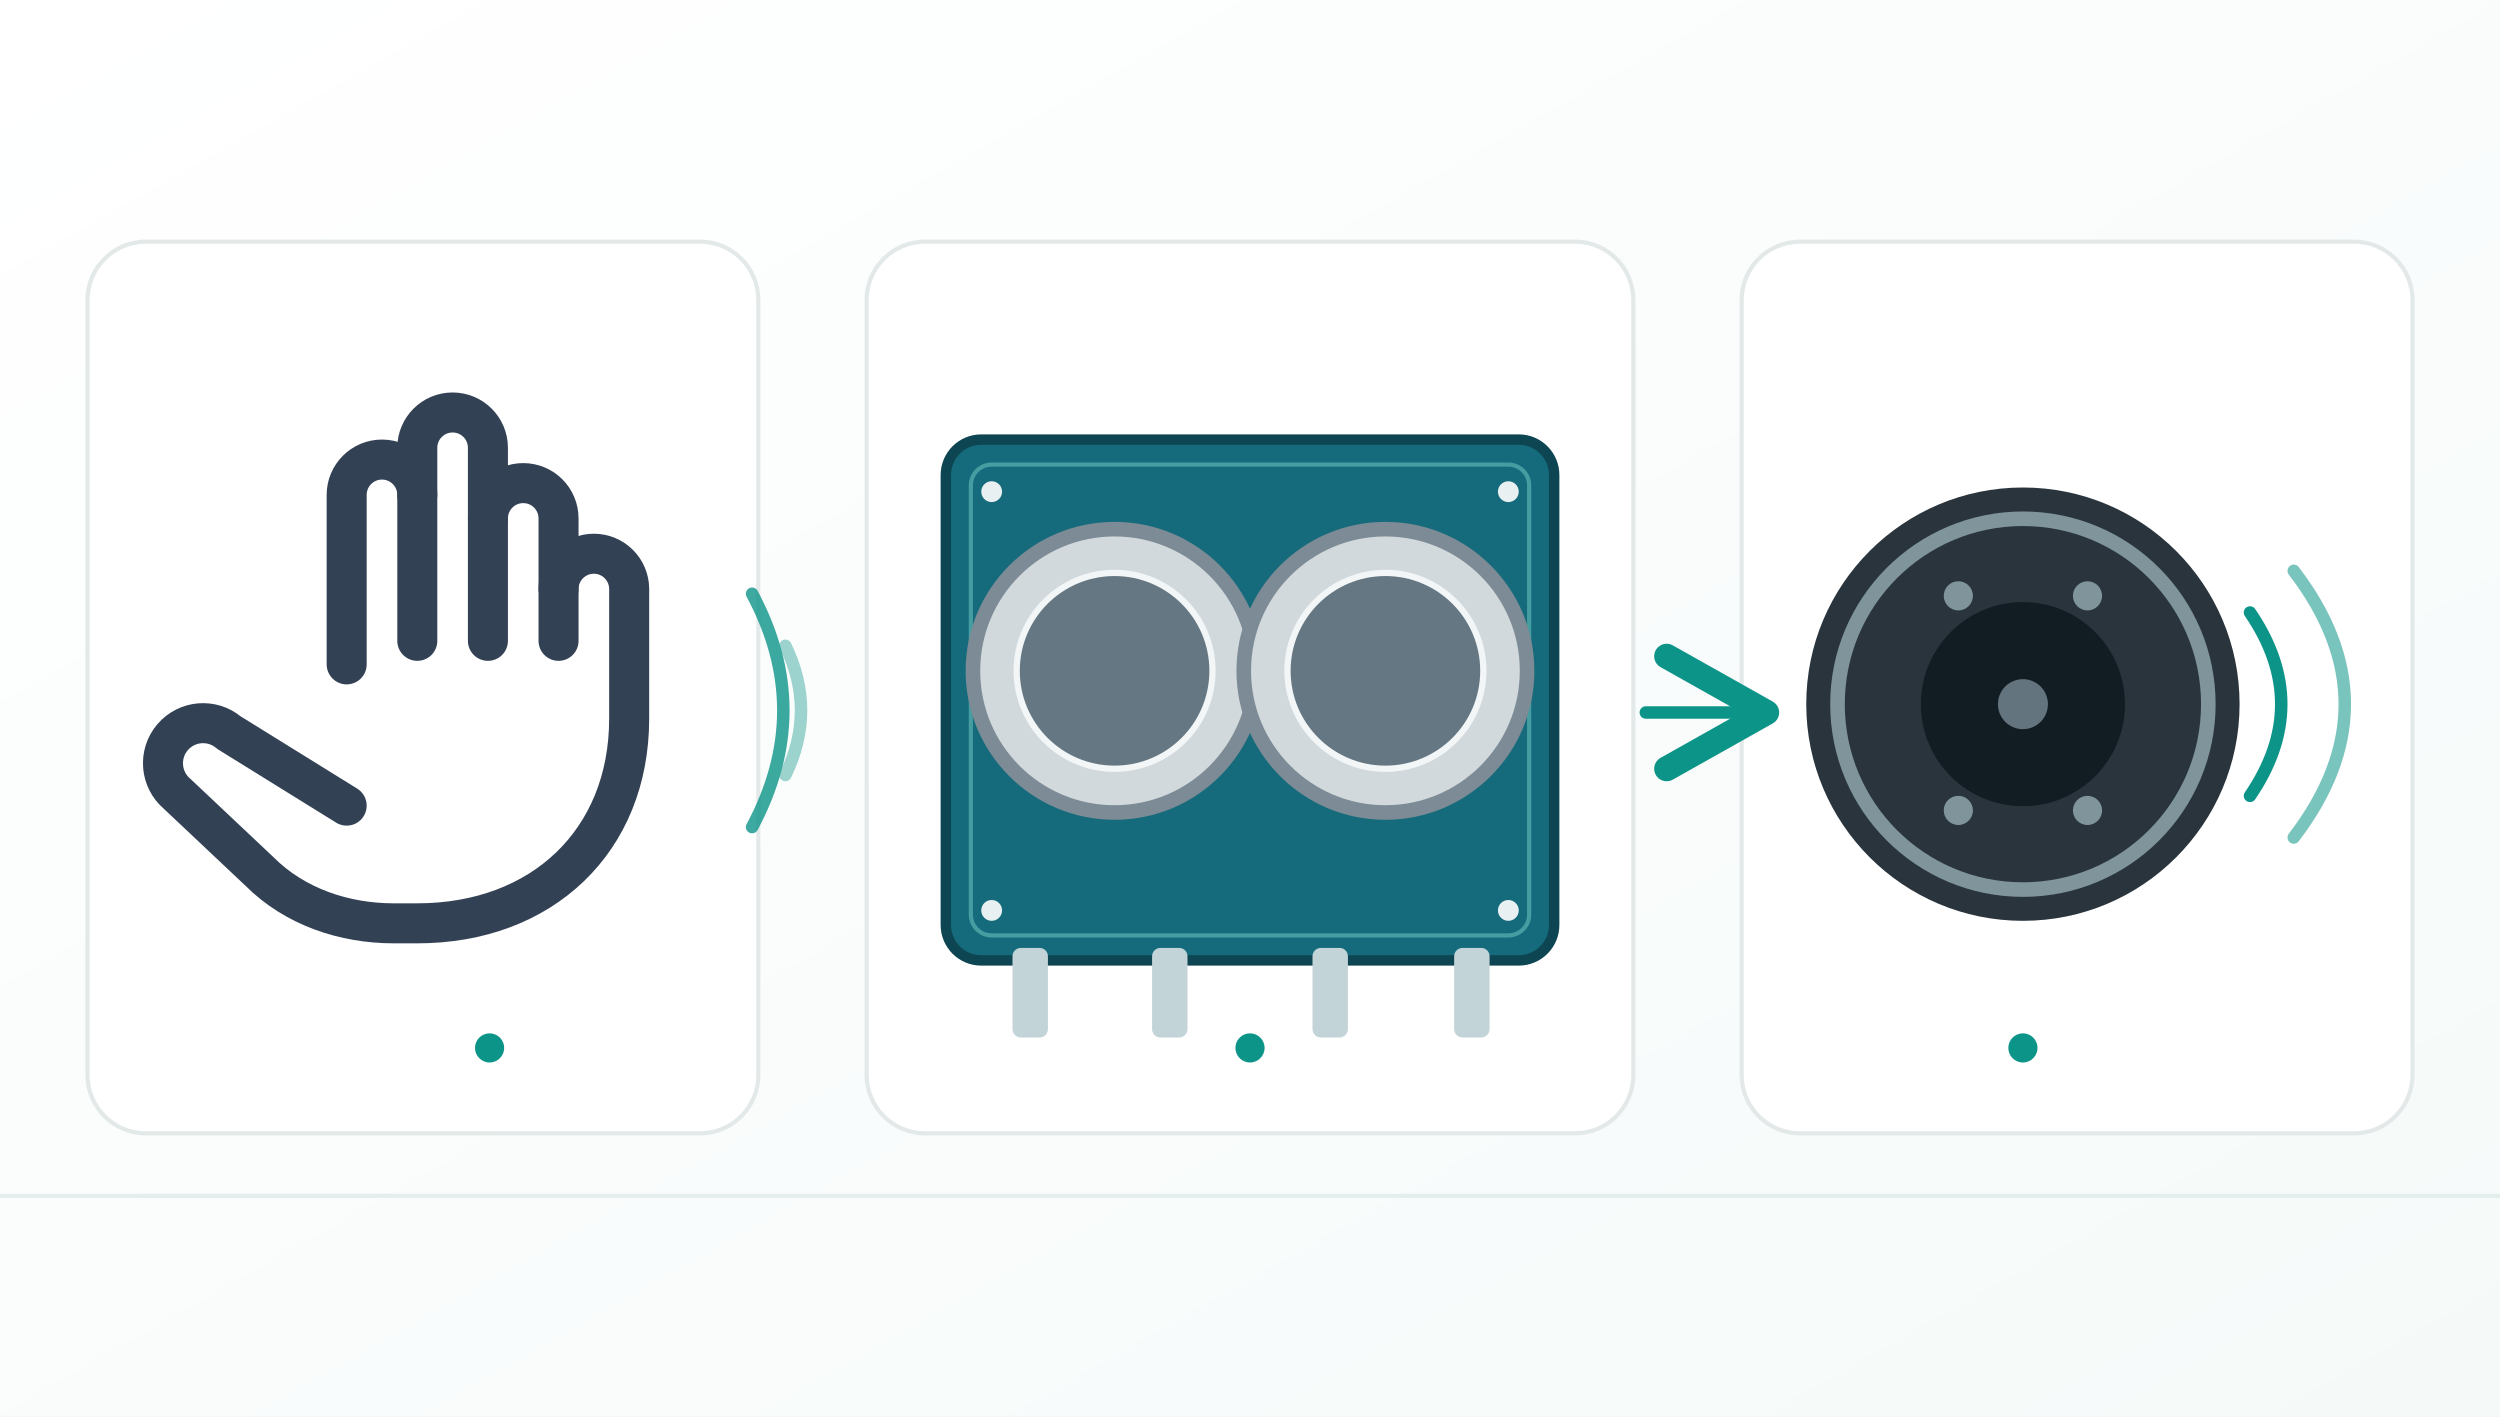
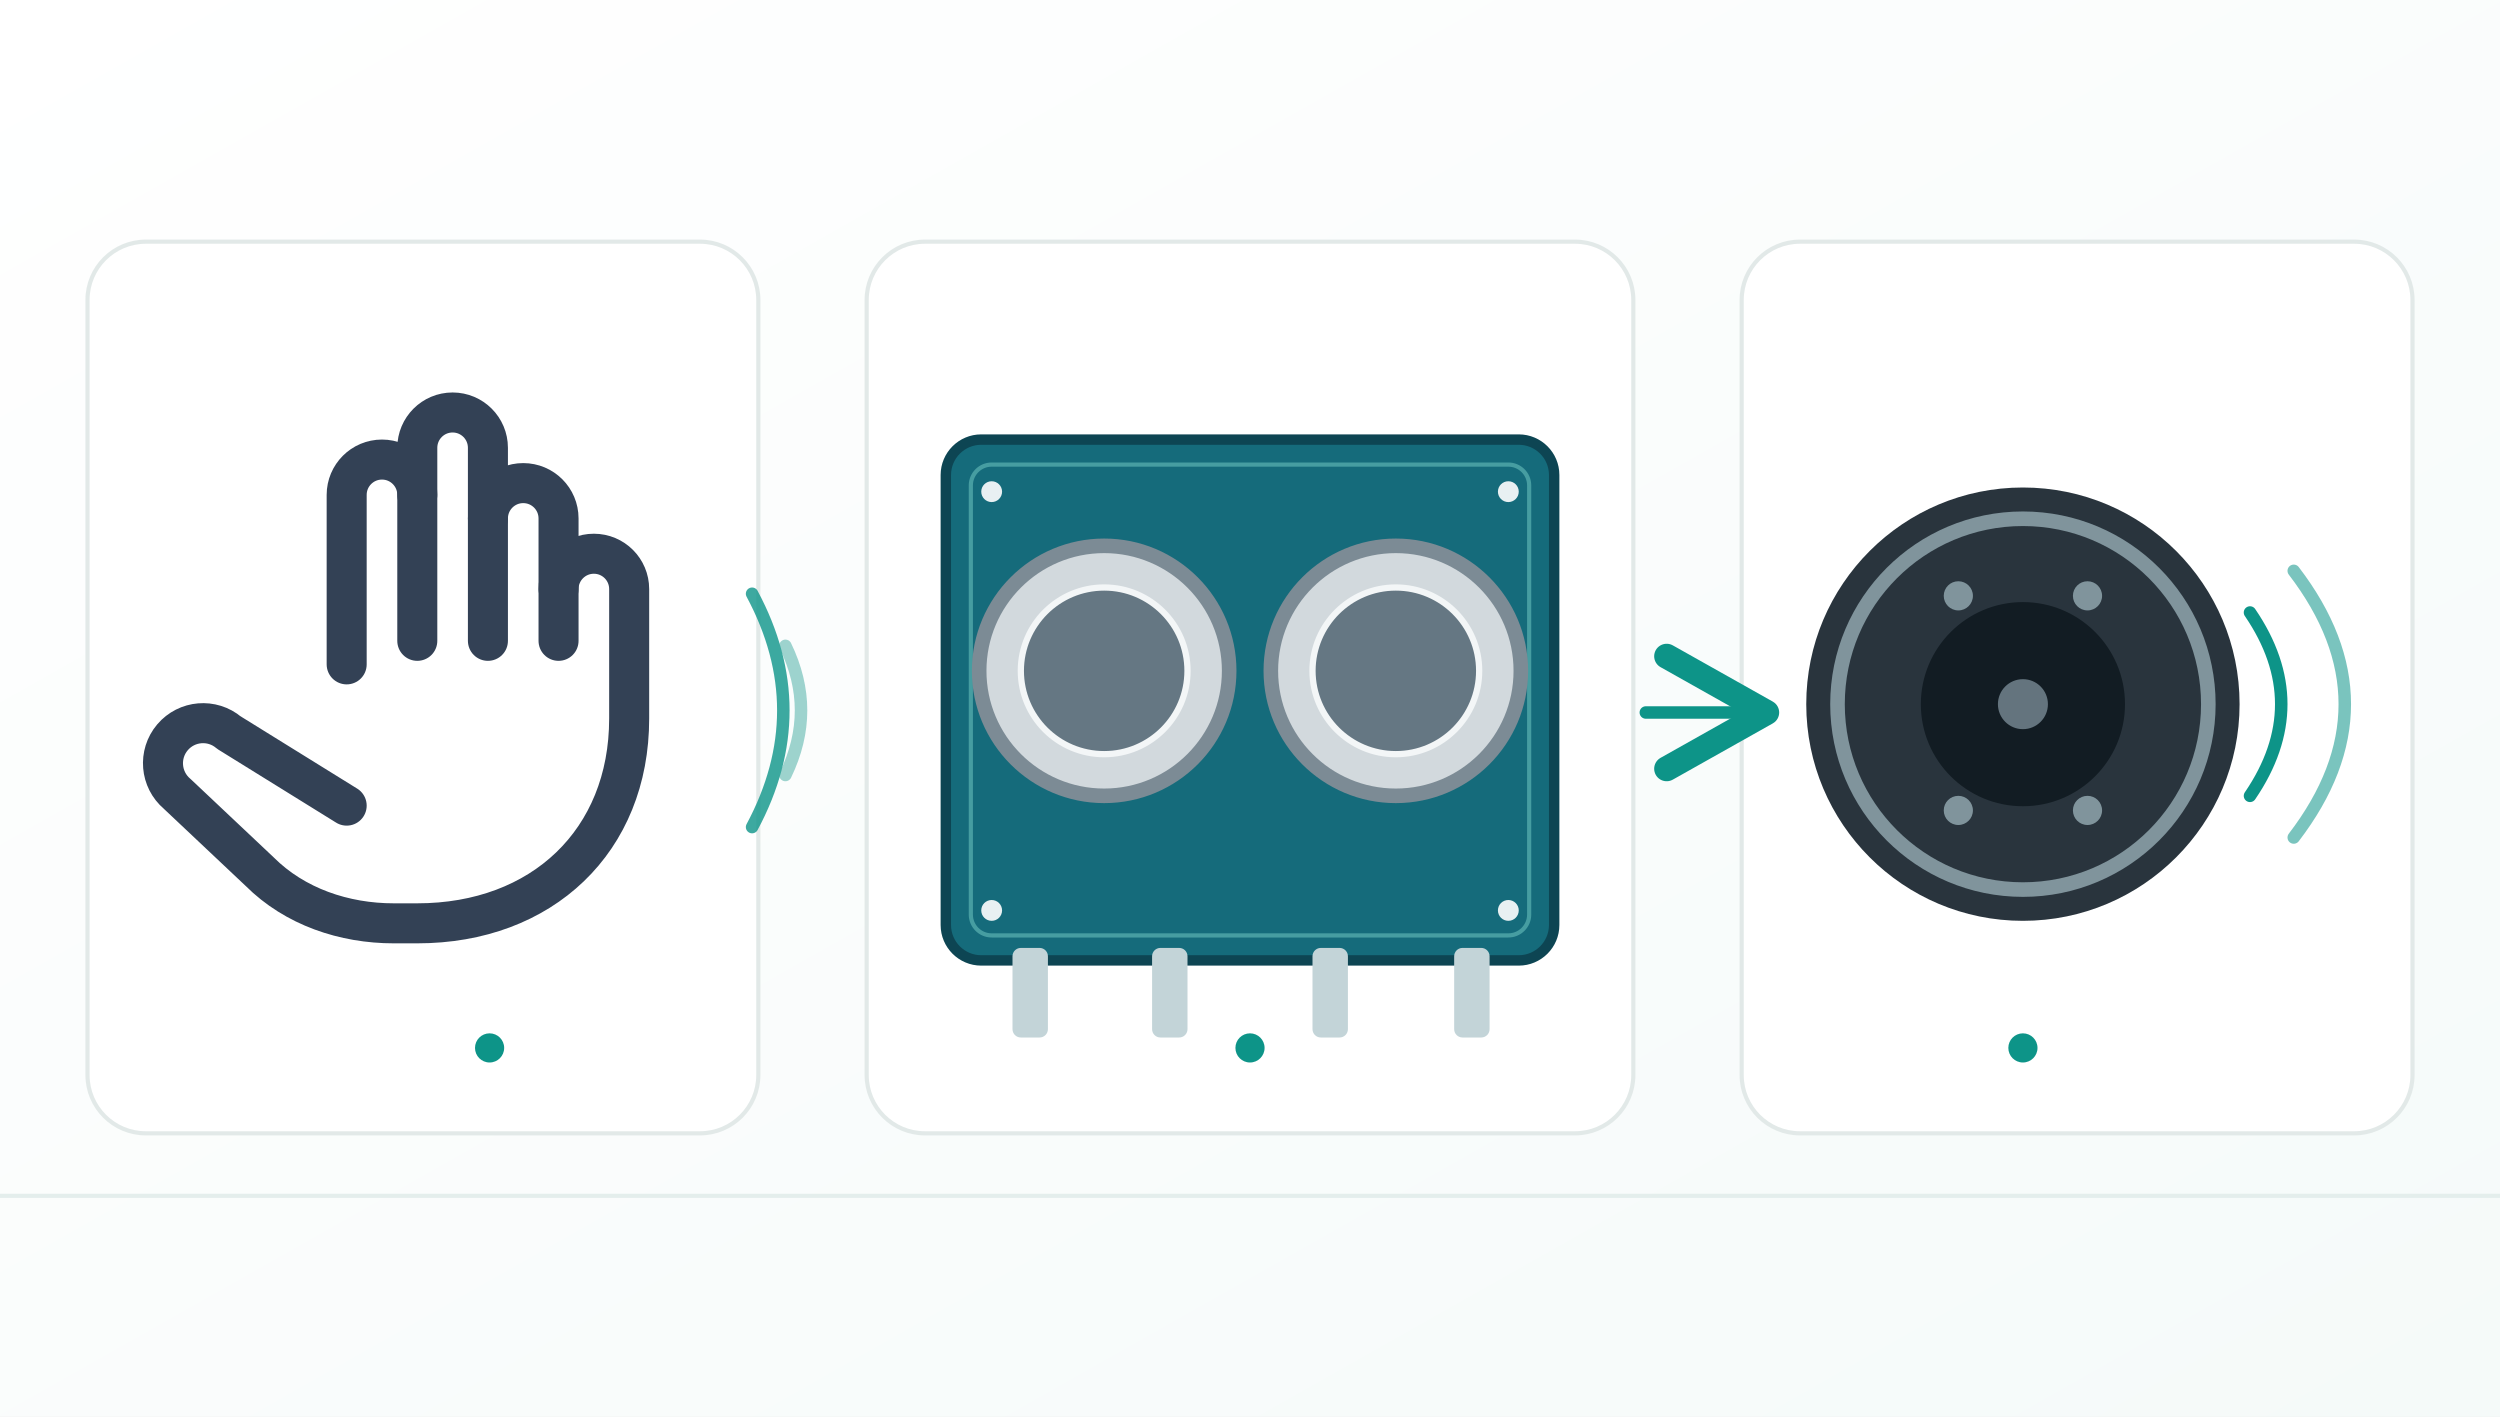
<svg xmlns="http://www.w3.org/2000/svg" width="1200" height="680" viewBox="0 0 1200 680" role="img" aria-labelledby="title desc">
  <defs>
    <linearGradient id="background" x1="0" y1="0" x2="1" y2="1">
      <stop stop-color="#ffffff" />
      <stop offset="1" stop-color="#f5faf9" />
    </linearGradient>
    <marker id="arrow" markerWidth="11" markerHeight="11" refX="8" refY="5.5" orient="auto">
      <path d="M1 1L9 5.5 1 10" fill="none" stroke="#0d9488" stroke-width="2" stroke-linecap="round" stroke-linejoin="round" />
    </marker>
  </defs>
  <rect width="1200" height="680" fill="url(#background)" />
  <path d="M0 574H1200" stroke="#e4eeec" stroke-width="2" />
  <g fill="#ffffff" stroke="#e2e9e8" stroke-width="2">
    <rect x="42" y="116" width="322" height="428" rx="28" />
    <rect x="416" y="116" width="368" height="428" rx="28" />
    <rect x="836" y="116" width="322" height="428" rx="28" />
  </g>
  <g transform="translate(76 172) scale(11.3)" fill="none" stroke="#334155" stroke-width="1.7" stroke-linecap="round" stroke-linejoin="round">
    <path d="M8 13V5.8a1.5 1.5 0 0 1 3 0V12" />
    <path d="M11 5.8v-2a1.5 1.5 0 0 1 3 0V12" />
    <path d="M14 6.8a1.5 1.5 0 0 1 3 0V12" />
    <path d="M17 9.8a1.5 1.5 0 0 1 3 0v5.5c0 5.2-3.7 8.7-9 8.7h-1c-2.1 0-4.2-.7-5.7-2.2L.8 18.5a1.7 1.7 0 0 1 2.2-2.6L8 19" />
  </g>
  <g fill="none" stroke="#0d9488" stroke-width="6" stroke-linecap="round" opacity=".8">
    <path d="M361 285Q391 341 361 397" />
    <path d="M377 310Q392 341 377 372" opacity=".5" />
  </g>
  <g>
    <rect x="454" y="211" width="292" height="250" rx="17" fill="#156b7b" stroke="#0d4553" stroke-width="5" />
    <rect x="466" y="223" width="268" height="226" rx="10" fill="none" stroke="#6fc6c0" stroke-opacity=".55" stroke-width="2" />
    <g fill="#d2d9dd" stroke="#7c8b95" stroke-width="7">
-       <circle cx="535" cy="322" r="68" />
-       <circle cx="665" cy="322" r="68" />
+       <circle cx="530" cy="322" r="60" />
+       <circle cx="670" cy="322" r="60" />
    </g>
    <g fill="#657783" stroke="#f3f6f7" stroke-width="3">
-       <circle cx="535" cy="322" r="47" />
-       <circle cx="665" cy="322" r="47" />
+       <circle cx="530" cy="322" r="40" />
+       <circle cx="670" cy="322" r="40" />
    </g>
    <g fill="#c3d4d8">
      <rect x="486" y="455" width="17" height="43" rx="4" />
      <rect x="553" y="455" width="17" height="43" rx="4" />
      <rect x="630" y="455" width="17" height="43" rx="4" />
      <rect x="698" y="455" width="17" height="43" rx="4" />
    </g>
    <g fill="#ffffff" opacity=".9">
      <circle cx="476" cy="236" r="5" />
      <circle cx="724" cy="236" r="5" />
      <circle cx="476" cy="437" r="5" />
      <circle cx="724" cy="437" r="5" />
    </g>
  </g>
  <path d="M790 342H842" fill="none" stroke="#0d9488" stroke-width="6" stroke-linecap="round" marker-end="url(#arrow)" />
  <g>
    <circle cx="971" cy="338" r="104" fill="#29343d" />
    <circle cx="971" cy="338" r="89" fill="none" stroke="#80949c" stroke-width="7" />
    <circle cx="971" cy="338" r="49" fill="#121c23" />
    <circle cx="971" cy="338" r="12" fill="#64747e" />
    <g fill="#80949c">
      <circle cx="940" cy="286" r="7" />
      <circle cx="1002" cy="286" r="7" />
      <circle cx="940" cy="389" r="7" />
      <circle cx="1002" cy="389" r="7" />
    </g>
  </g>
  <g fill="none" stroke="#0d9488" stroke-width="6" stroke-linecap="round">
    <path d="M1080 294Q1110 338 1080 382" />
    <path d="M1101 274Q1150 338 1101 402" opacity=".55" />
  </g>
  <g fill="#0d9488">
    <circle cx="235" cy="503" r="7" />
    <circle cx="600" cy="503" r="7" />
    <circle cx="971" cy="503" r="7" />
  </g>
</svg>
